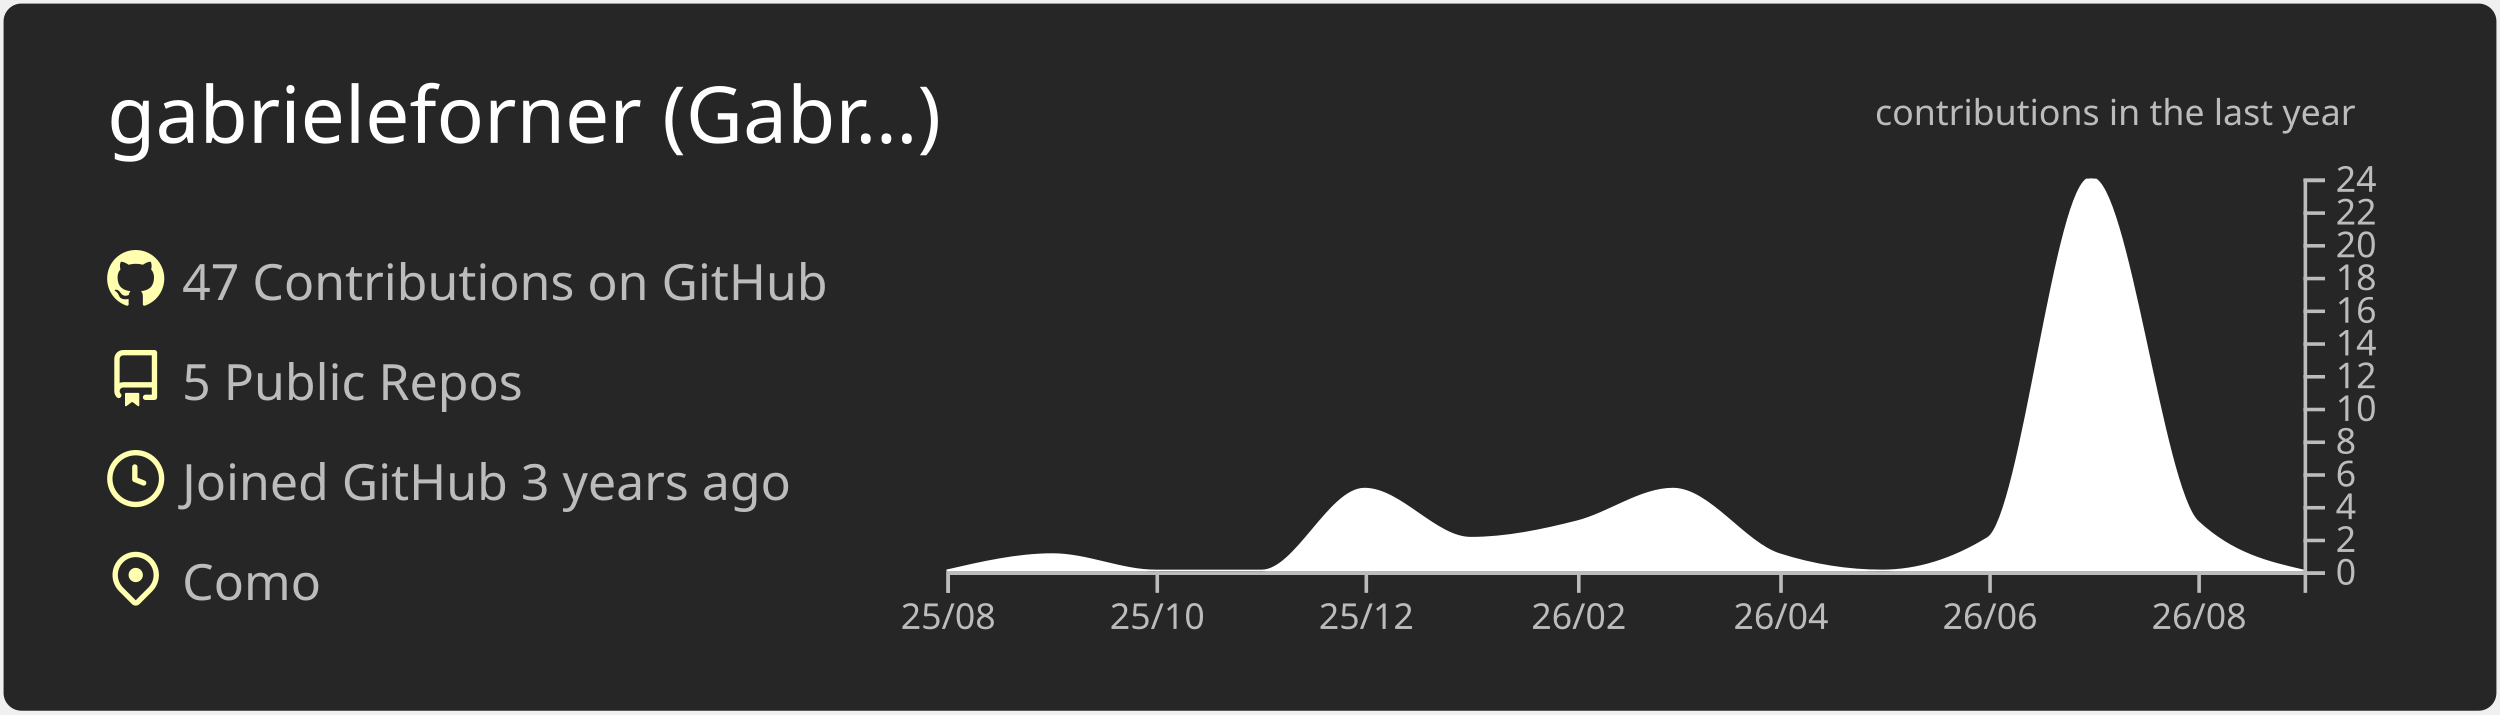
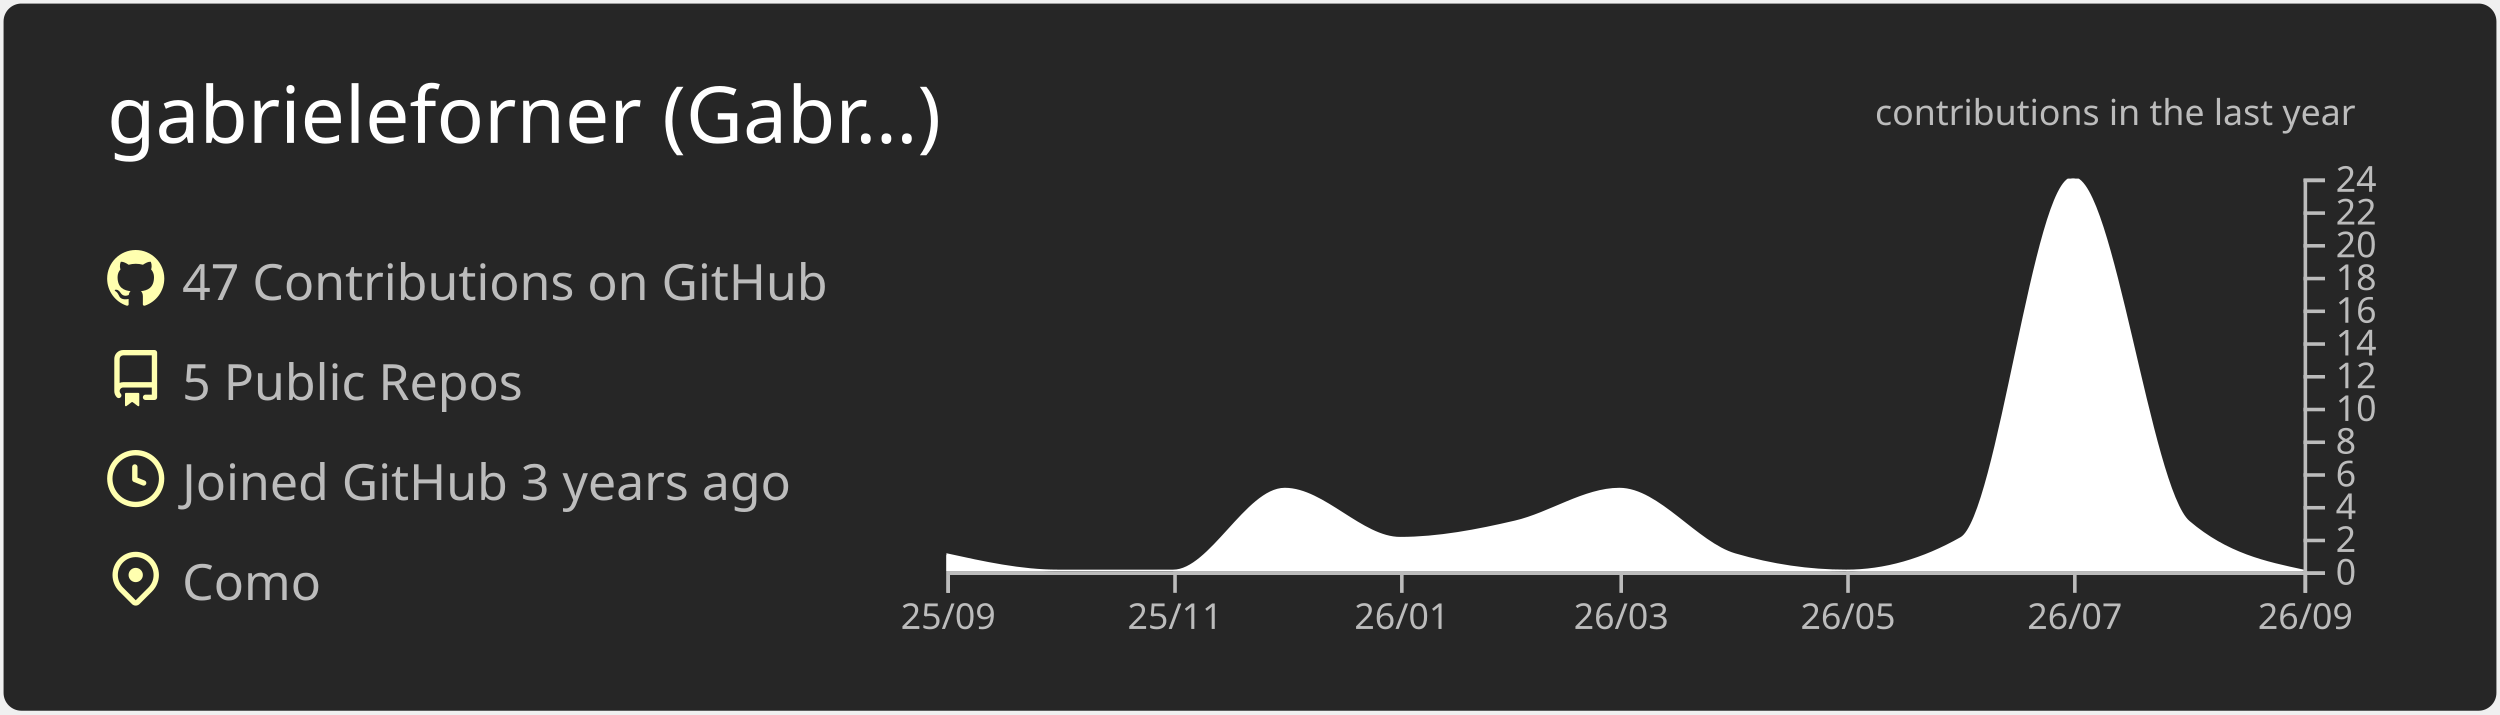
<svg xmlns="http://www.w3.org/2000/svg" width="700" height="200" viewBox="0 0 700 200">
  <style>* {
          font-family: 'Segoe UI', Ubuntu, "Helvetica Neue", Sans-Serif
        }</style>
  <g class="gpsc-root">
    <rect x="1" y="1" rx="5" ry="5" height="99%" width="99.714%" stroke="#000000" stroke-width="1" fill="#262626" stroke-opacity="0" />
    <text x="30" y="40" class="gpsc-item" style="--gpsc-i: 0; font-size: 22px; fill: #ffffff;">gabrieleforner (Gabr…)</text>
    <g transform="translate(0,40)">
      <g transform="translate(30,30)">
        <g class="gpsc-item" style="--gpsc-i: 0;">
          <g transform="translate(0,0)" width="14" height="14" fill="#ffffaf">
            <path fill-rule="evenodd" d="M8 0C3.58 0 0 3.58 0 8c0 3.54 2.29 6.53 5.47 7.59.4.07.55-.17.55-.38 0-.19-.01-.82-.01-1.49-2.01.37-2.53-.49-2.69-.94-.09-.23-.48-.94-.82-1.13-.28-.15-.68-.52-.01-.53.63-.01 1.08.58 1.23.82.72 1.21 1.87.87 2.33.66.07-.52.28-.87.51-1.07-1.78-.2-3.64-.89-3.64-3.95 0-.87.31-1.59.82-2.15-.08-.2-.36-1.02.08-2.12 0 0 .67-.21 2.2.82.64-.18 1.32-.27 2-.27.68 0 1.36.09 2 .27 1.53-1.04 2.2-.82 2.2-.82.44 1.1.16 1.92.08 2.12.51.56.82 1.27.82 2.15 0 3.07-1.87 3.75-3.65 3.95.29.25.54.73.54 1.48 0 1.07-.01 1.93-.01 2.2 0 .21.15.46.55.38A8.013 8.013 0 0016 8c0-4.42-3.58-8-8-8z" />
          </g>
        </g>
        <g class="gpsc-item" style="--gpsc-i: 1;">
          <g transform="translate(0,28)" width="14" height="14" fill="#ffffaf">
            <path fill-rule="evenodd" d="M2 2.5A2.5 2.5 0 014.5 0h8.75a.75.75 0 01.75.75v12.5a.75.75 0 01-.75.75h-2.5a.75.75 0 110-1.5h1.75v-2h-8a1 1 0 00-.714 1.7.75.75 0 01-1.072 1.05A2.495 2.495 0 012 11.5v-9zm10.5-1V9h-8c-.356 0-.694.074-1 .208V2.5a1 1 0 011-1h8zM5 12.25v3.25a.25.25 0 00.4.2l1.45-1.087a.25.25 0 01.3 0L8.6 15.7a.25.25 0 00.4-.2v-3.25a.25.25 0 00-.25-.25h-3.5a.25.25 0 00-.25.25z" />
          </g>
        </g>
        <g class="gpsc-item" style="--gpsc-i: 2;">
          <g transform="translate(0,56)" width="14" height="14" fill="#ffffaf">
            <path fill-rule="evenodd" d="M1.5 8a6.5 6.5 0 1113 0 6.5 6.5 0 01-13 0zM8 0a8 8 0 100 16A8 8 0 008 0zm.5 4.75a.75.75 0 00-1.5 0v3.5a.75.75 0 00.471.696l2.5 1a.75.75 0 00.557-1.392L8.5 7.742V4.75z" />
          </g>
        </g>
        <g class="gpsc-item" style="--gpsc-i: 3;">
          <g transform="translate(0,84)" width="14" height="14" fill="#ffffaf">
            <path fill-rule="evenodd" d="M11.536 3.464a5 5 0 010 7.072L8 14.07l-3.536-3.535a5 5 0 117.072-7.072v.001zm1.06 8.132a6.5 6.5 0 10-9.192 0l3.535 3.536a1.5 1.5 0 002.122 0l3.535-3.536zM8 9a2 2 0 100-4 2 2 0 000 4z" />
          </g>
        </g>
        <text x="21" y="14" class="gpsc-item" style="--gpsc-i: 0; fill: #bcbcbc; font-size: 14px;">47 Contributions on GitHub</text>
        <text x="21" y="42" class="gpsc-item" style="--gpsc-i: 1; fill: #bcbcbc; font-size: 14px;">5 Public Repos</text>
        <text x="21" y="70" class="gpsc-item" style="--gpsc-i: 2; fill: #bcbcbc; font-size: 14px;">Joined GitHub 3 years ago</text>
        <text x="21" y="98" class="gpsc-item" style="--gpsc-i: 3; fill: #bcbcbc; font-size: 14px;">Como</text>
      </g>
      <g color="#ffffff" transform="translate(295,10)">
        <clipPath id="gpsc-reveal-clip">
          <rect class="gpsc-reveal" x="-30" y="0" width="410" height="110" style="--gpsc-w: 410px; --gpsc-i: 4;" />
        </clipPath>
        <g clip-path="url(#gpsc-reveal-clip)" class="gpsc-chart" style="--gpsc-i: 4;">
-           <path transform="translate(-30,0)" stroke="#ffffff" fill="#ffffff" opacity="1" d="M0,110C9.916,107.708,19.832,105.417,29.747,105.417C39.343,105.417,48.939,110,58.535,110C68.451,110,78.367,110,88.283,110C97.879,110,107.475,87.083,117.071,87.083C126.987,87.083,136.902,100.833,146.818,100.833C156.734,100.833,166.65,98.753,176.566,96.25C185.522,93.99,194.478,87.083,203.434,87.083C213.35,87.083,223.266,102.259,233.182,105.417C242.778,108.472,252.374,110,261.97,110C271.886,110,281.801,106.944,291.717,100.833C301.313,94.919,310.909,0,320.505,0C330.421,0,340.337,87.083,350.253,96.25C360.168,105.417,370.084,107.708,380,110L380,110C370.084,110,360.168,110,350.253,110C340.337,110,330.421,110,320.505,110C310.909,110,301.313,110,291.717,110C281.801,110,271.886,110,261.97,110C252.374,110,242.778,110,233.182,110C223.266,110,213.35,110,203.434,110C194.478,110,185.522,110,176.566,110C166.65,110,156.734,110,146.818,110C136.902,110,126.987,110,117.071,110C107.475,110,97.879,110,88.283,110C78.367,110,68.451,110,58.535,110C48.939,110,39.343,110,29.747,110C19.832,110,9.916,110,0,110Z" />
+           <path transform="translate(-30,0)" stroke="#ffffff" fill="#ffffff" opacity="1" d="M0,105.417C10.411,107.708,20.822,110,31.233,110C41.991,110,52.749,110,63.507,110C73.918,110,84.329,87.083,94.74,87.083C105.498,87.083,116.256,100.833,127.014,100.833C137.772,100.833,148.53,98.753,159.288,96.25C169.005,93.99,178.721,87.083,188.438,87.083C199.196,87.083,209.954,102.259,220.712,105.417C231.123,108.472,241.534,110,251.945,110C262.703,110,273.461,106.944,284.219,100.833C294.63,94.919,305.041,0,315.452,0C326.21,0,336.968,87.083,347.726,96.25C358.484,105.417,369.242,107.708,380,110L380,110C369.242,110,358.484,110,347.726,110C336.968,110,326.21,110,315.452,110C305.041,110,294.63,110,284.219,110C273.461,110,262.703,110,251.945,110C241.534,110,231.123,110,220.712,110C209.954,110,199.196,110,188.438,110C178.721,110,169.005,110,159.288,110C148.53,110,137.772,110,127.014,110C116.256,110,105.498,110,94.74,110C84.329,110,73.918,110,63.507,110C52.749,110,41.991,110,31.233,110C20.822,110,10.411,110,0,110Z" />
        </g>
        <g color="#bcbcbc" transform="translate(-30,110)" fill="none" font-size="10" font-family="sans-serif" text-anchor="middle">
          <path class="domain" stroke="currentColor" d="M0.5,6V0.5H380.5V6" />
          <g class="tick" opacity="1" transform="translate(0.5,0)">
            <line stroke="currentColor" y2="6" />
-             <text fill="currentColor" y="9" dy="0.71em">25/08</text>
+             <text fill="currentColor" y="9" dy="0.71em">25/09</text>
          </g>
-           <g class="tick" opacity="1" transform="translate(59.03535,0)">
+           <g class="tick" opacity="1" transform="translate(64.00685,0)">
            <line stroke="currentColor" y2="6" />
-             <text fill="currentColor" y="9" dy="0.71em">25/10</text>
+             <text fill="currentColor" y="9" dy="0.71em">25/11</text>
          </g>
-           <g class="tick" opacity="1" transform="translate(117.5707,0)">
+           <g class="tick" opacity="1" transform="translate(127.5137,0)">
            <line stroke="currentColor" y2="6" />
-             <text fill="currentColor" y="9" dy="0.71em">25/12</text>
+             <text fill="currentColor" y="9" dy="0.71em">26/01</text>
          </g>
-           <g class="tick" opacity="1" transform="translate(177.0657,0)">
+           <g class="tick" opacity="1" transform="translate(188.9384,0)">
            <line stroke="currentColor" y2="6" />
-             <text fill="currentColor" y="9" dy="0.71em">26/02</text>
+             <text fill="currentColor" y="9" dy="0.71em">26/03</text>
          </g>
-           <g class="tick" opacity="1" transform="translate(233.6818,0)">
+           <g class="tick" opacity="1" transform="translate(252.4452,0)">
            <line stroke="currentColor" y2="6" />
-             <text fill="currentColor" y="9" dy="0.71em">26/04</text>
+             <text fill="currentColor" y="9" dy="0.71em">26/05</text>
          </g>
-           <g class="tick" opacity="1" transform="translate(292.2172,0)">
+           <g class="tick" opacity="1" transform="translate(315.9521,0)">
            <line stroke="currentColor" y2="6" />
-             <text fill="currentColor" y="9" dy="0.71em">26/06</text>
+             <text fill="currentColor" y="9" dy="0.71em">26/07</text>
          </g>
-           <g class="tick" opacity="1" transform="translate(350.7525,0)">
+           <g class="tick" opacity="1" transform="translate(380.5,0)">
            <line stroke="currentColor" y2="6" />
-             <text fill="currentColor" y="9" dy="0.71em">26/08</text>
+             <text fill="currentColor" y="9" dy="0.71em">26/09</text>
          </g>
        </g>
        <g color="#bcbcbc" transform="translate(350,0)" fill="none" font-size="10" font-family="sans-serif" text-anchor="start">
          <path class="domain" stroke="currentColor" d="M6,110.5H0.5V0.5H6" />
          <g class="tick" opacity="1" transform="translate(0,110.5)">
            <line stroke="currentColor" x2="6" />
            <text fill="currentColor" x="9" dy="0.32em">0</text>
          </g>
          <g class="tick" opacity="1" transform="translate(0,101.3333)">
            <line stroke="currentColor" x2="6" />
            <text fill="currentColor" x="9" dy="0.32em">2</text>
          </g>
          <g class="tick" opacity="1" transform="translate(0,92.16667)">
            <line stroke="currentColor" x2="6" />
            <text fill="currentColor" x="9" dy="0.32em">4</text>
          </g>
          <g class="tick" opacity="1" transform="translate(0,83)">
            <line stroke="currentColor" x2="6" />
            <text fill="currentColor" x="9" dy="0.32em">6</text>
          </g>
          <g class="tick" opacity="1" transform="translate(0,73.83333)">
            <line stroke="currentColor" x2="6" />
            <text fill="currentColor" x="9" dy="0.32em">8</text>
          </g>
          <g class="tick" opacity="1" transform="translate(0,64.66667)">
            <line stroke="currentColor" x2="6" />
            <text fill="currentColor" x="9" dy="0.32em">10</text>
          </g>
          <g class="tick" opacity="1" transform="translate(0,55.5)">
            <line stroke="currentColor" x2="6" />
            <text fill="currentColor" x="9" dy="0.32em">12</text>
          </g>
          <g class="tick" opacity="1" transform="translate(0,46.33333)">
            <line stroke="currentColor" x2="6" />
            <text fill="currentColor" x="9" dy="0.32em">14</text>
          </g>
          <g class="tick" opacity="1" transform="translate(0,37.16667)">
            <line stroke="currentColor" x2="6" />
            <text fill="currentColor" x="9" dy="0.32em">16</text>
          </g>
          <g class="tick" opacity="1" transform="translate(0,28)">
            <line stroke="currentColor" x2="6" />
            <text fill="currentColor" x="9" dy="0.32em">18</text>
          </g>
          <g class="tick" opacity="1" transform="translate(0,18.83333)">
            <line stroke="currentColor" x2="6" />
            <text fill="currentColor" x="9" dy="0.32em">20</text>
          </g>
          <g class="tick" opacity="1" transform="translate(0,9.666667)">
            <line stroke="currentColor" x2="6" />
            <text fill="currentColor" x="9" dy="0.32em">22</text>
          </g>
          <g class="tick" opacity="1" transform="translate(0,0.5)">
            <line stroke="currentColor" x2="6" />
            <text fill="currentColor" x="9" dy="0.32em">24</text>
          </g>
        </g>
        <g>
          <text y="-15" x="230" style="fill: #bcbcbc; font-size: 10px;">contributions in the last year</text>
        </g>
      </g>
    </g>
  </g>
</svg>
